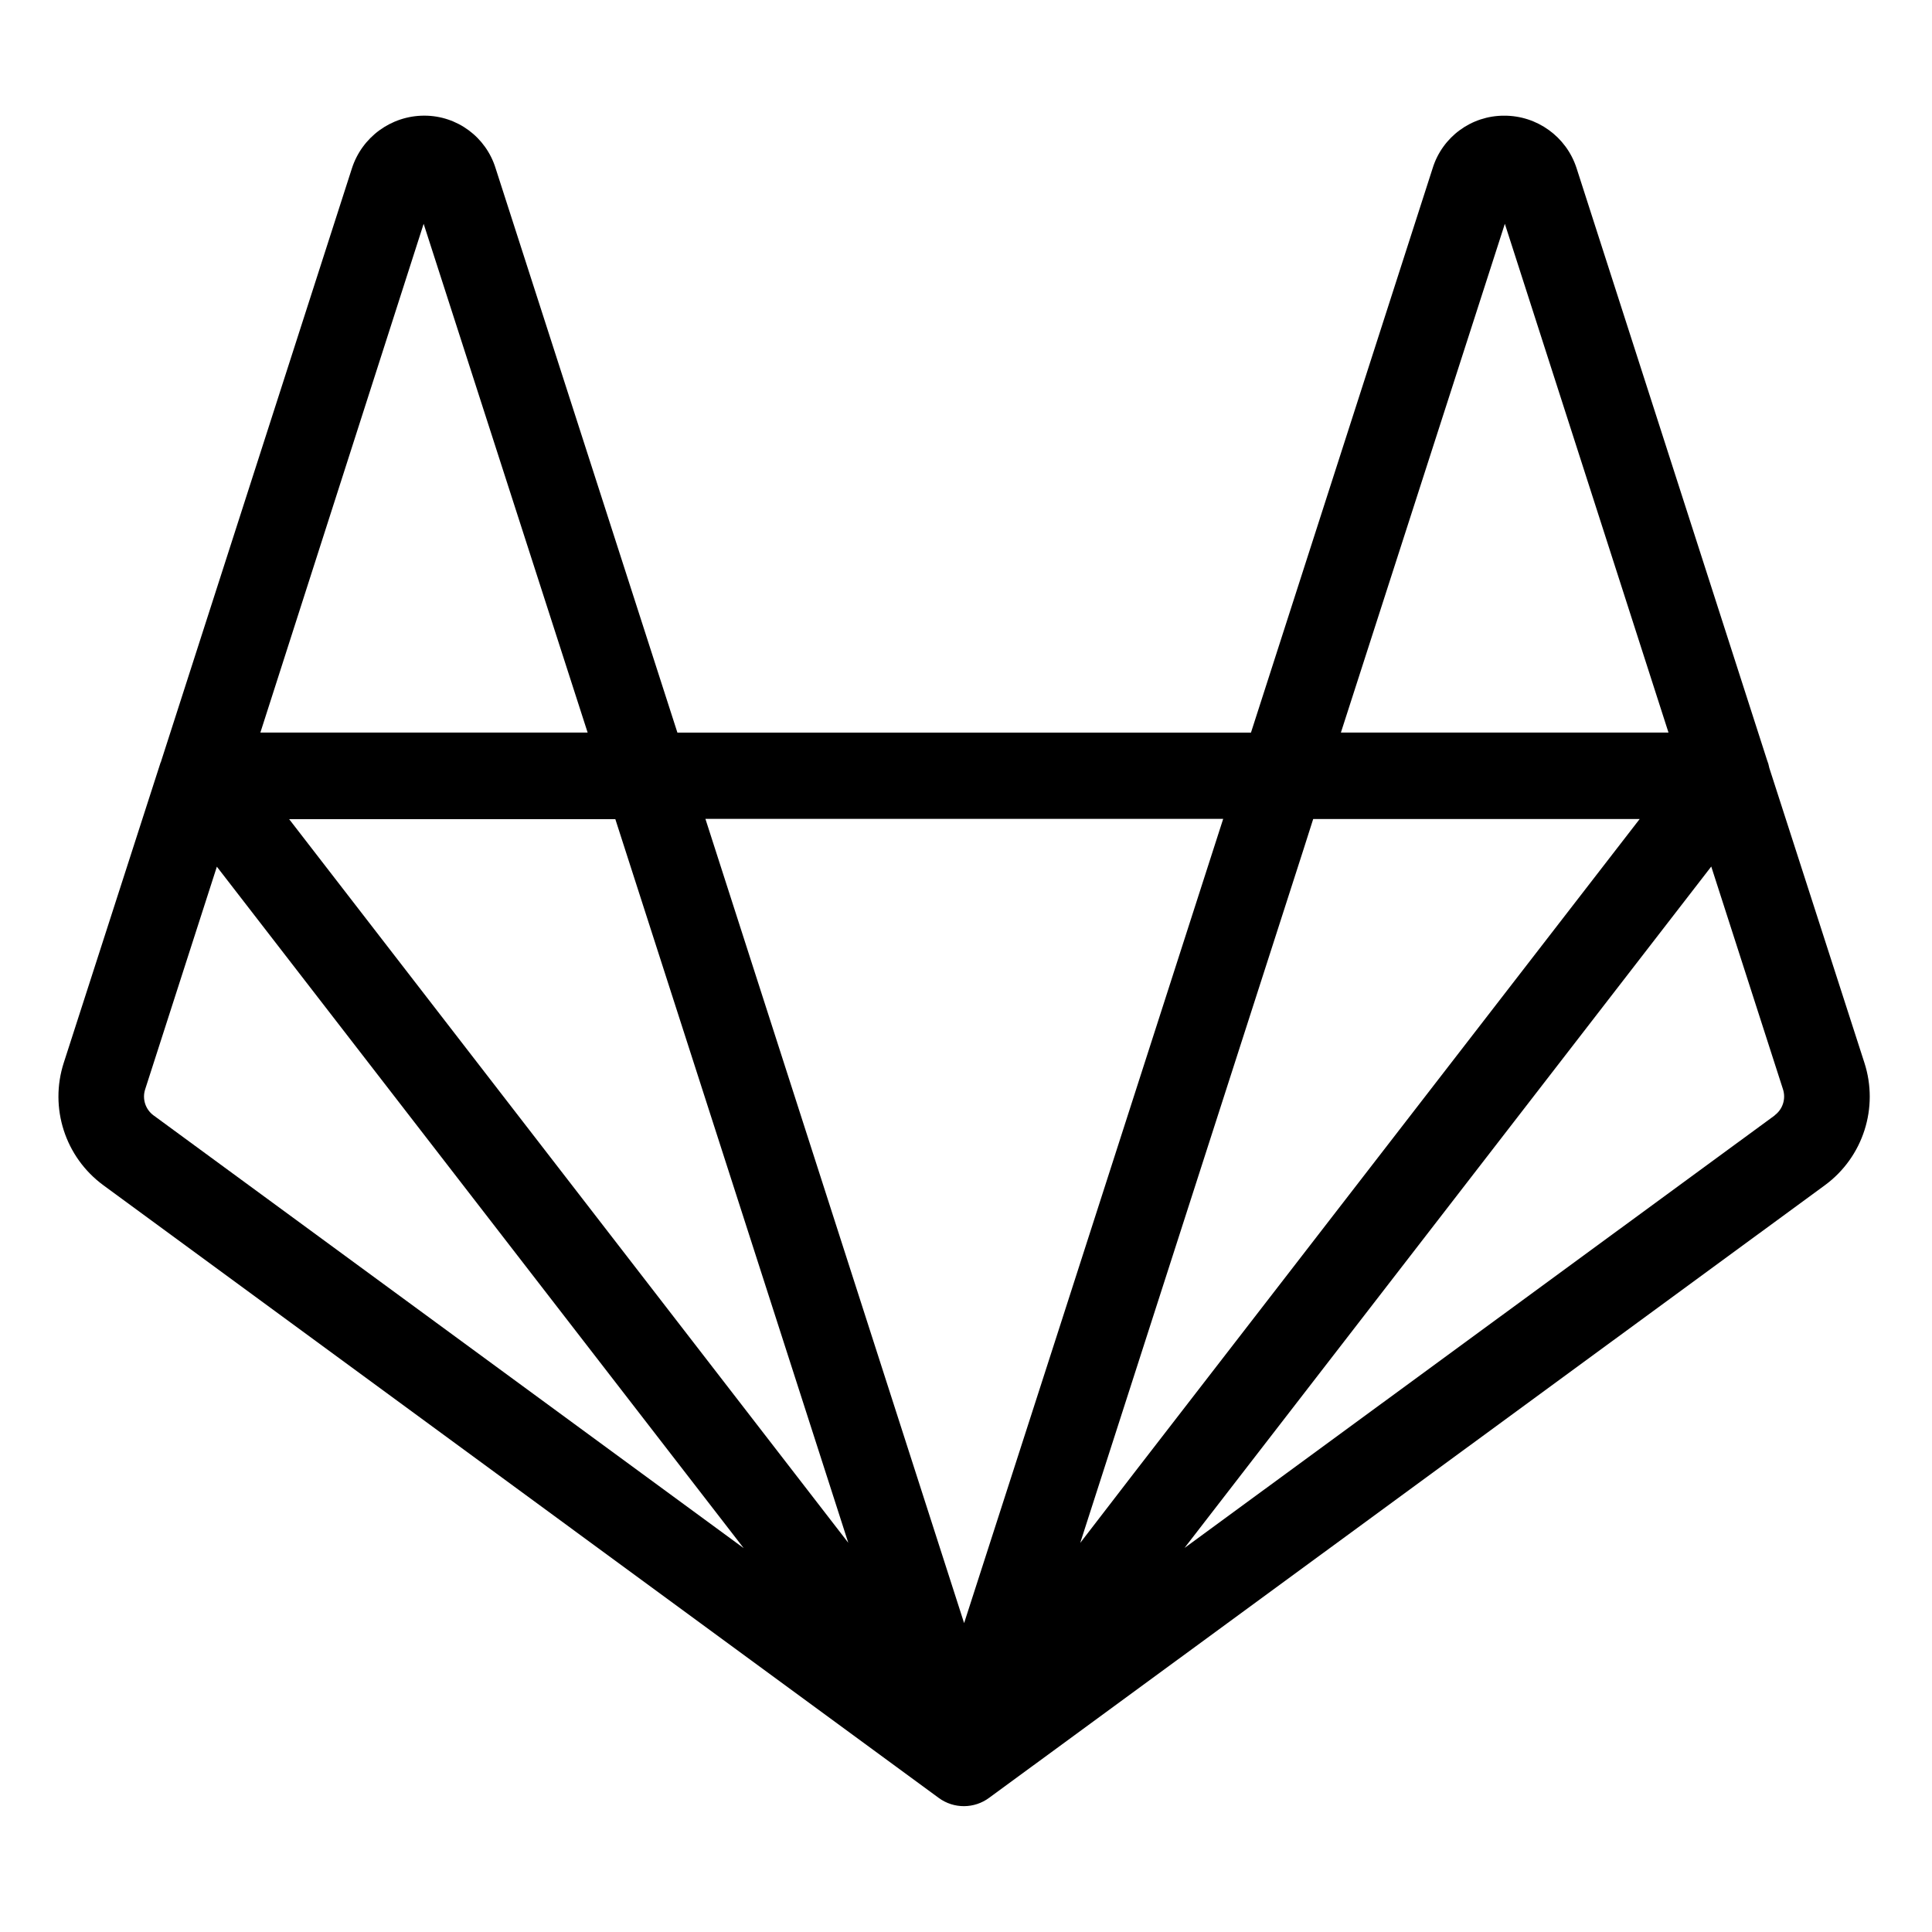
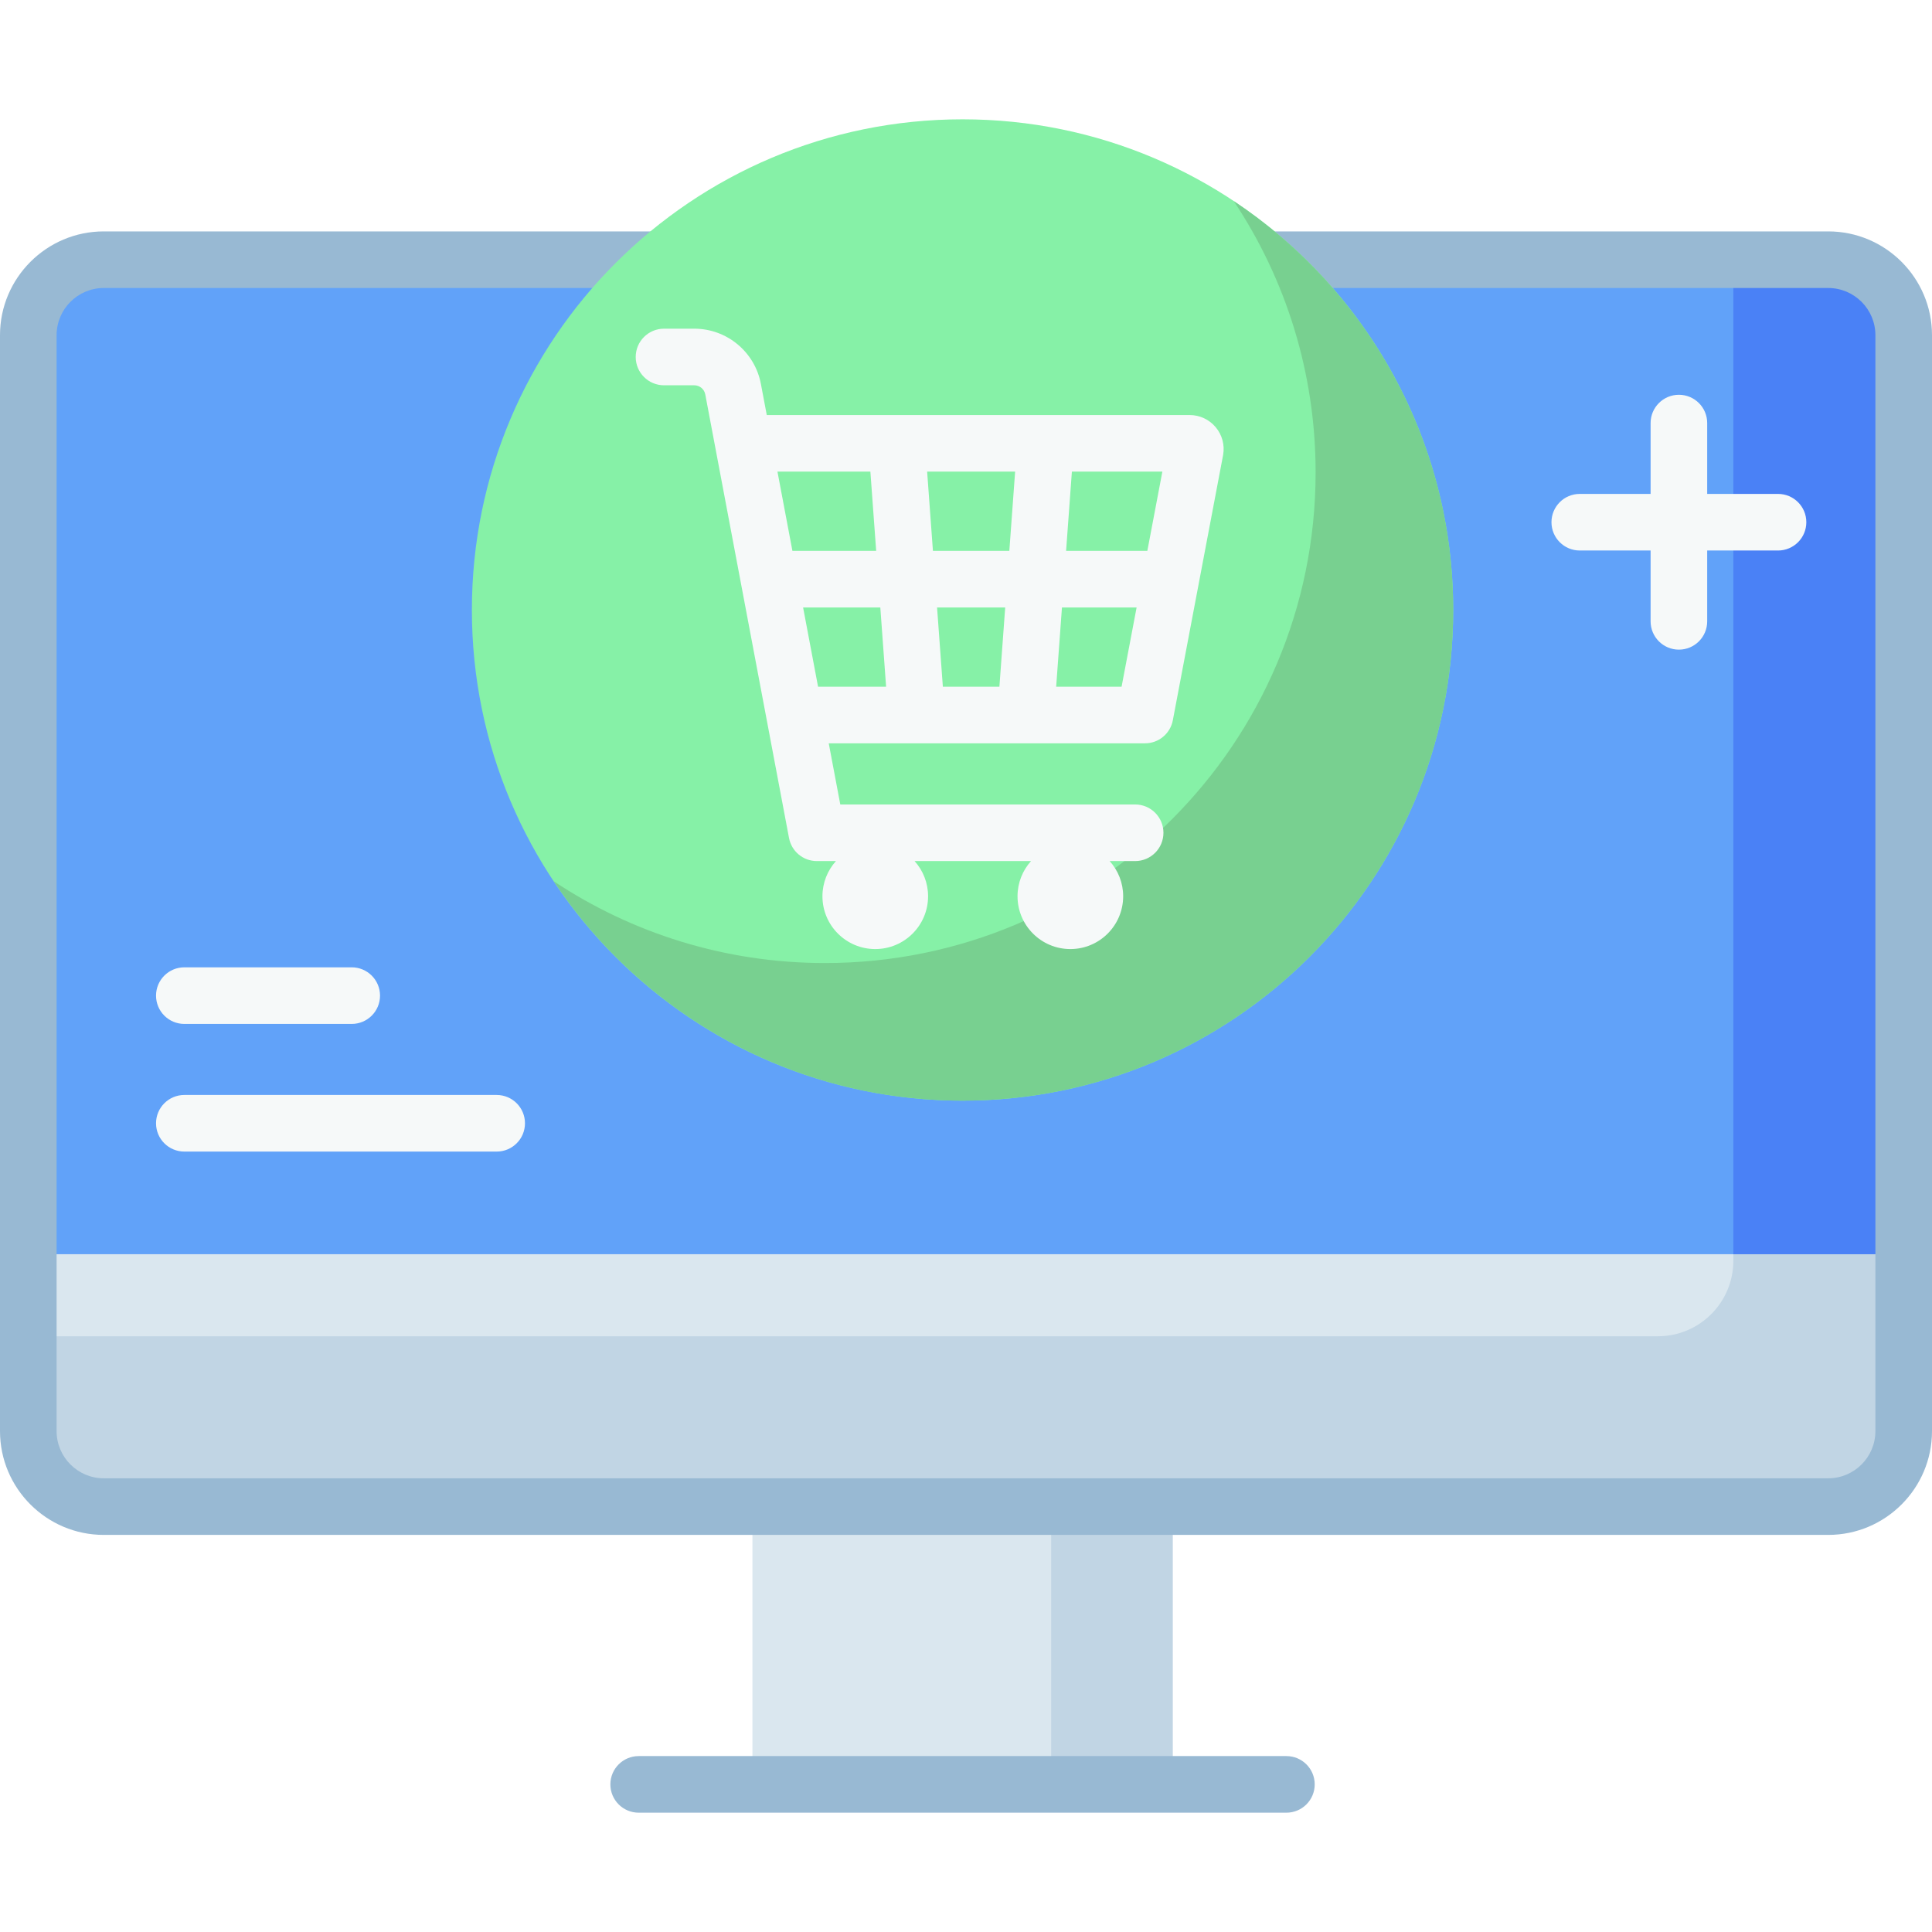
- <svg xmlns="http://www.w3.org/2000/svg" class="ionicon" viewBox="0 0 512 512">
-   <path d="M494.07 281.6l-25.18-78.08a11 11 0 00-.61-2.1l-50.5-156.94a20.08 20.08 0 00-19.17-13.82 19.77 19.77 0 00-18.95 13.94l-48.14 149.55h-152L131.34 44.59a19.76 19.76 0 00-18.86-13.94h-.11a20.15 20.15 0 00-19.12 14L42.7 201.73c0 .14-.11.26-.16.4l-25.63 79.48a29.15 29.15 0 0010.44 32.46l221.44 162.41a11.25 11.25 0 0013.38-.07l221.48-162.34a29.13 29.13 0 0010.42-32.47m-331-64.51l61.73 191.76L76.63 217.09m209.64 191.8l59.19-183.84 2.55-8h86.52L300.47 390.44M398.8 59.31l43.37 134.83h-86.82M324.16 217l-43 133.58-25.66 79.56L186.94 217M112.27 59.31l43.46 134.83H69M40.68 295.58a6.19 6.19 0 01-2.21-6.9l19-59 139.61 180.59m273.26-114.69L313.92 410.22l.52-.69L453.5 229.64l19 59a6.2 6.2 0 01-2.19 6.92" />
+ <svg xmlns="http://www.w3.org/2000/svg" id="Capa_1" enable-background="new 0 0 512 512" height="512" viewBox="0 0 512 512" width="512">
+   <g>
+     <g>
+       <path d="m199.397 385.693h111.375v87.187h-111.375z" fill="#dae7ef" />
+     </g>
+     <g>
+       <path d="m278.574 385.693h32.198v87.187h-32.198z" fill="#c1d5e4" />
+     </g>
+     <g>
+       <path d="m17.5 310.786-10 21.592v46.887c0 11.046 8.954 20 20 20h457c11.046 0 20-8.954 20-20v-46.887l-10-21.592z" fill="#dae7ef" />
+     </g>
+     <g>
+       <path d="m494.5 310.786h-35.146v23.334c0 11.046-8.954 20-20 20h-431.854v25.146c0 11.046 8.954 20 20 20h457c11.046 0 20-8.954 20-20v-46.887z" fill="#c1d5e4" />
+     </g>
+     <g>
+       <path d="m484.5 68.824h-457c-11.046 0-20 8.954-20 20v243.554h497v-243.554c0-11.046-8.954-20-20-20z" fill="#61a2f9" />
+     </g>
+     <g>
+       <path d="m484.5 68.824h-25.146v263.554h45.146v-243.554c0-11.046-8.954-20-20-20z" fill="#4a81f6" />
+     </g>
+     <g>
+       <path d="m484.5 406.766h-457c-15.164 0-27.5-12.337-27.5-27.5v-290.442c0-15.163 12.336-27.5 27.5-27.5h457c15.164 0 27.5 12.337 27.5 27.5v290.441c0 15.164-12.336 27.501-27.5 27.501zm-457-330.442c-6.893 0-12.5 5.607-12.5 12.5v290.441c0 6.893 5.607 12.5 12.5 12.5h457c6.893 0 12.5-5.607 12.5-12.5v-290.441c0-6.893-5.607-12.5-12.5-12.5z" fill="#98b9d3" />
+     </g>
+     <g>
+       <path d="m340.913 480.38h-171.658c-4.143 0-7.5-3.357-7.5-7.5s3.357-7.5 7.5-7.5h171.658c4.143 0 7.5 3.357 7.5 7.5s-3.357 7.5-7.5 7.5z" fill="#98b9d3" />
+     </g>
+     <g>
+       <circle cx="255.084" cy="161.65" fill="#86f1a7" r="130.03" />
+     </g>
+     <g>
+       <path d="m326.968 53.303c13.69 20.593 21.683 45.301 21.683 71.883 0 71.813-58.216 130.03-130.03 130.03-26.582 0-51.29-7.993-71.884-21.683 23.295 35.04 63.116 58.146 108.347 58.146 71.813 0 130.03-58.216 130.03-130.03 0-45.23-23.106-85.051-58.146-108.346z" fill="#78d090" />
+     </g>
+     <path d="m322.153 113.19c-1.717-2.035-4.229-3.202-6.892-3.202h-112.06l-1.557-8.248c-1.6-8.479-9.024-14.635-17.654-14.635h-8.02c-4.143 0-7.5 3.357-7.5 7.5s3.357 7.5 7.5 7.5h8.02c1.425 0 2.65 1.016 2.914 2.417l22.196 117.564c.669 3.543 3.765 6.108 7.37 6.108h5.06c-2.215 2.476-3.574 5.735-3.574 9.319 0 7.73 6.267 13.997 13.997 13.997s13.997-6.267 13.997-13.997c0-3.584-1.358-6.843-3.574-9.319h30.854c-2.215 2.476-3.574 5.735-3.574 9.319 0 7.73 6.267 13.997 13.997 13.997s13.997-6.267 13.997-13.997c0-3.584-1.358-6.843-3.574-9.319h6.749c4.143 0 7.5-3.357 7.5-7.5s-3.357-7.5-7.5-7.5h-78.141l-3.06-16.207h83.818c3.604 0 6.697-2.562 7.369-6.104l13.312-70.227c.008-.045.017-.09.024-.135.451-2.624-.277-5.295-1.994-7.331zm-18.096 32.797h-21.531l1.535-20.999h23.977zm-54.19 36-1.535-21h18.056l-1.535 21zm-2.631-36-1.535-20.999h23.318l-1.535 20.999zm-16.576-20.999 1.535 20.999h-22.197l-3.965-20.999zm-17.83 35.999h20.462l1.535 21h-18.031zm67.064 21 1.535-21h19.784l-3.981 21z" fill="#f6f9f9" />
+     <g>
+       <g>
+         <path d="m93.212 271.351h-44.361c-4.143 0-7.5-3.357-7.5-7.5s3.357-7.5 7.5-7.5h44.361c4.143 0 7.5 3.357 7.5 7.5s-3.358 7.5-7.5 7.5z" fill="#f6f9f9" />
+       </g>
+       <g>
+         <path d="m131.625 305.18h-82.774c-4.143 0-7.5-3.357-7.5-7.5s3.357-7.5 7.5-7.5h82.774c4.143 0 7.5 3.357 7.5 7.5s-3.357 7.5-7.5 7.5z" fill="#f6f9f9" />
+       </g>
+     </g>
+     <path d="m471.196 130.891h-18.77v-18.771c0-4.143-3.357-7.5-7.5-7.5s-7.5 3.357-7.5 7.5v18.771h-18.771c-4.143 0-7.5 3.357-7.5 7.5s3.357 7.5 7.5 7.5h18.771v18.771c0 4.143 3.357 7.5 7.5 7.5s7.5-3.357 7.5-7.5v-18.771h18.77c4.143 0 7.5-3.357 7.5-7.5s-3.357-7.5-7.5-7.5z" fill="#f6f9f9" />
+   </g>
</svg>
